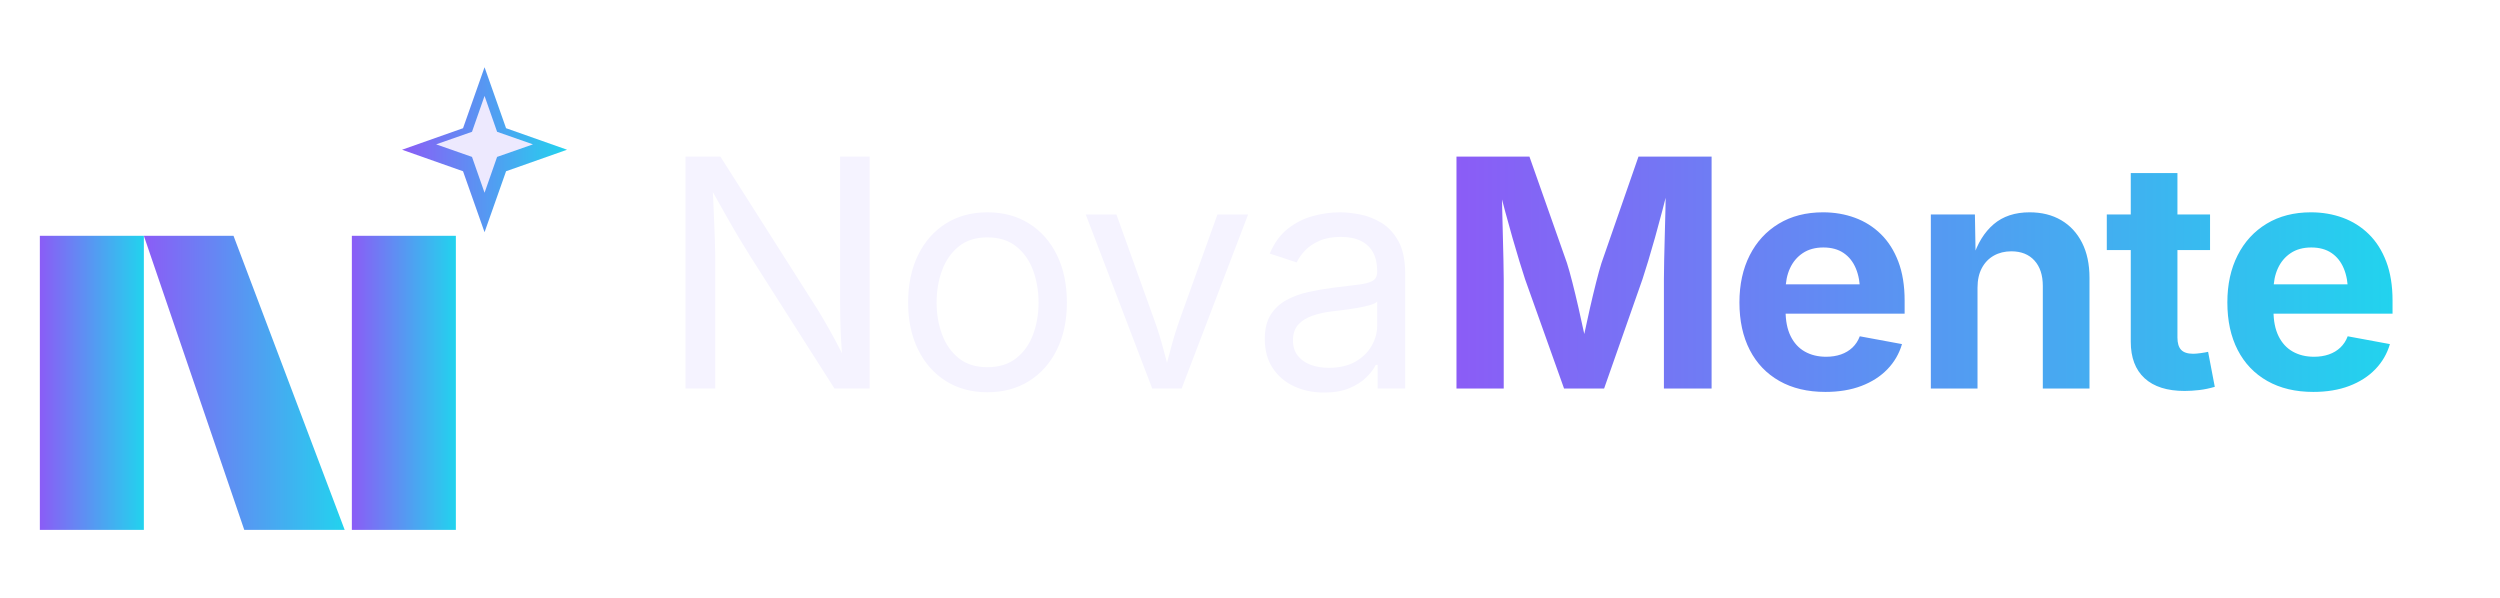
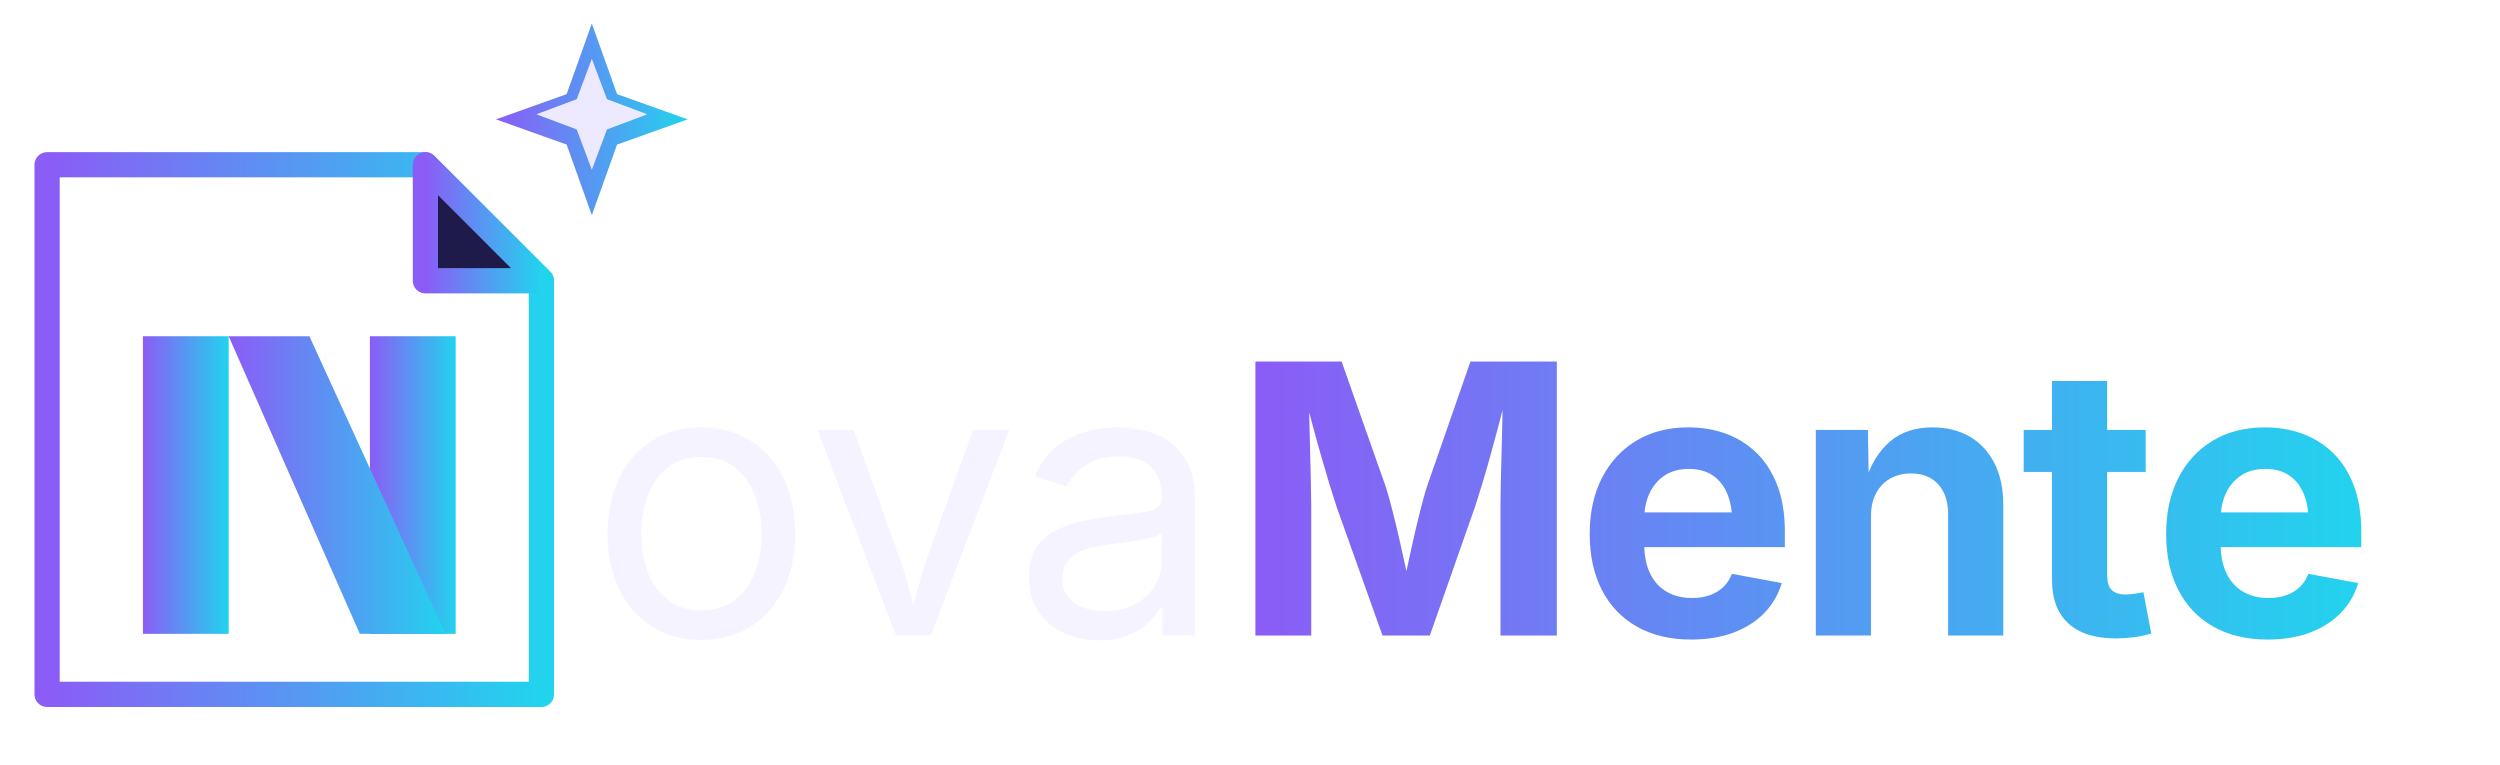
- <svg xmlns="http://www.w3.org/2000/svg" viewBox="0 0 501.91 120" role="img" aria-labelledby="titulo">
+ <svg xmlns="http://www.w3.org/2000/svg" viewBox="0 0 424.84 130" role="img" aria-labelledby="titulo">
  <defs>
    <linearGradient id="wordGrad" x1="0" y1="0" x2="1" y2="0">
      <stop offset="0" stop-color="#8B5CF6" />
      <stop offset="1" stop-color="#22D3EE" />
    </linearGradient>
  </defs>
-   <g transform="translate(-41.68 -19.62) scale(0.36)">
+   <g transform="translate(-59.71 -38.86) scale(0.42857)">
+     <path d="M158 156h150l46 46v164H158z" fill="none" stroke="url(#wordGrad)" stroke-width="10" stroke-linejoin="round" />
+     <path d="M308 156l46 46h-46z" fill="#1E1B4B" stroke="url(#wordGrad)" stroke-width="10" stroke-linejoin="round" />
    <g fill="url(#wordGrad)">
-       <path d="M138 186h58v164h-58z" />
-       <path d="M196 186h50l62 164h-56z" />
-       <path d="M312 186h58v164h-58z" />
+       <path d="M196 224h34v118h-34z" />
+       <path d="M286 224h34v118h-34z" />
+       <path d="M230 224h32l54 118h-34z" />
    </g>
-     <path d="M386 92l12 34 34 12-34 12-12 34-12-34-34-12 34-12z" fill="url(#wordGrad)" />
-     <path d="M386 108l7 20 20 7-20 7-7 20-7-20-20-7 20-7z" fill="#EDE9FE" />
+     <path d="M374 100l10 28 28 10-28 10-10 28-10-28-28-10 28-10z" fill="url(#wordGrad)" />
+     <path d="M374 114l6 16 16 6-16 6-6 16-6-16-16-6 16-6z" fill="#EDE9FE" />
  </g>
-   <path d="M137.625 78.0V31.438H144.625L163.562 61.219Q164.312 62.375 165.375 64.188Q166.438 66.0 167.672 68.281Q168.906 70.562 170.094 73.156H169.25Q168.969 70.469 168.844 68.016Q168.719 65.562 168.688 63.5Q168.656 61.438 168.656 60.0V31.438H174.594V78.0H167.531L150.656 51.5Q149.5 49.656 148.328 47.703Q147.156 45.75 145.656 43.078Q144.156 40.406 141.938 36.469H143.031Q143.188 39.938 143.312 42.875Q143.438 45.812 143.516 48.0Q143.594 50.188 143.594 51.438V78.0Z M198.225 78.75Q193.475 78.75 189.897 76.5Q186.319 74.25 184.319 70.188Q182.319 66.125 182.319 60.75Q182.319 55.281 184.319 51.203Q186.319 47.125 189.897 44.875Q193.475 42.625 198.225 42.625Q203.006 42.625 206.6 44.875Q210.194 47.125 212.194 51.203Q214.194 55.281 214.194 60.75Q214.194 66.125 212.194 70.188Q210.194 74.25 206.6 76.5Q203.006 78.75 198.225 78.75ZM198.225 73.719Q201.756 73.719 204.037 71.906Q206.319 70.094 207.412 67.141Q208.506 64.188 208.506 60.75Q208.506 57.281 207.412 54.297Q206.319 51.312 204.037 49.484Q201.756 47.656 198.225 47.656Q194.725 47.656 192.475 49.484Q190.225 51.312 189.131 54.281Q188.037 57.25 188.037 60.75Q188.037 64.188 189.131 67.141Q190.225 70.094 192.475 71.906Q194.725 73.719 198.225 73.719Z M231.325 78.0 217.981 43.062H224.137L231.575 63.781Q232.762 67.0 233.591 70.203Q234.419 73.406 235.325 76.406H233.262Q234.169 73.406 234.997 70.203Q235.825 67.0 236.981 63.781L244.419 43.062H250.575L237.231 78.0Z M265.831 78.812Q262.519 78.812 259.816 77.562Q257.112 76.312 255.519 73.906Q253.925 71.5 253.925 68.062Q253.925 65.062 255.112 63.188Q256.3 61.312 258.284 60.234Q260.269 59.156 262.675 58.625Q265.081 58.094 267.519 57.781Q270.644 57.375 272.612 57.156Q274.581 56.938 275.534 56.406Q276.487 55.875 276.487 54.594V54.406Q276.487 52.219 275.675 50.703Q274.862 49.188 273.237 48.375Q271.612 47.562 269.175 47.562Q266.675 47.562 264.894 48.344Q263.112 49.125 262.003 50.297Q260.894 51.469 260.331 52.688L254.925 50.906Q256.269 47.719 258.55 45.922Q260.831 44.125 263.581 43.375Q266.331 42.625 269.019 42.625Q270.769 42.625 273.003 43.047Q275.237 43.469 277.316 44.719Q279.394 45.969 280.753 48.422Q282.112 50.875 282.112 54.969V78.0H276.581V73.25H276.206Q275.612 74.469 274.3 75.766Q272.987 77.062 270.894 77.938Q268.8 78.812 265.831 78.812ZM266.8 73.844Q269.925 73.844 272.081 72.625Q274.237 71.406 275.362 69.453Q276.487 67.5 276.487 65.375V60.531Q276.144 60.938 274.987 61.266Q273.831 61.594 272.347 61.844Q270.862 62.094 269.472 62.266Q268.081 62.438 267.269 62.531Q265.237 62.781 263.472 63.391Q261.706 64.0 260.644 65.172Q259.581 66.344 259.581 68.344Q259.581 70.156 260.519 71.375Q261.456 72.594 263.081 73.219Q264.706 73.844 266.8 73.844Z" fill="#F5F3FF" />
-   <path d="M292.408 78.0V31.438H307.055L314.592 52.814Q315.066 54.301 315.674 56.683Q316.282 59.065 316.911 61.814Q317.54 64.563 318.088 67.153Q318.636 69.743 318.992 71.663H317.122Q317.492 69.786 318.032 67.211Q318.572 64.635 319.201 61.879Q319.829 59.123 320.437 56.719Q321.044 54.315 321.517 52.814L328.949 31.438H343.627V78.0H334.054V56.047Q334.054 54.525 334.104 52.251Q334.153 49.977 334.225 47.338Q334.298 44.699 334.361 42.015Q334.425 39.331 334.439 36.974H335.058Q334.452 39.569 333.726 42.326Q333 45.084 332.272 47.685Q331.543 50.286 330.884 52.452Q330.226 54.618 329.754 56.047L322.048 78.0H314.006L306.177 56.047Q305.706 54.632 305.053 52.488Q304.401 50.344 303.655 47.757Q302.91 45.17 302.168 42.398Q301.427 39.626 300.747 36.974H301.495Q301.524 39.23 301.587 41.886Q301.651 44.541 301.716 47.201Q301.781 49.862 301.838 52.172Q301.894 54.482 301.894 56.047V78.0Z M366.469 78.683Q361.119 78.683 357.245 76.492Q353.371 74.301 351.293 70.269Q349.216 66.238 349.216 60.711Q349.216 55.319 351.28 51.251Q353.344 47.183 357.119 44.904Q360.894 42.625 365.998 42.625Q369.421 42.625 372.394 43.716Q375.367 44.806 377.612 47.005Q379.857 49.204 381.119 52.531Q382.381 55.857 382.381 60.347V62.977H353.063V57.08H377.814L373.434 58.661Q373.434 55.933 372.601 53.919Q371.768 51.905 370.132 50.794Q368.496 49.684 366.066 49.684Q363.635 49.684 361.942 50.809Q360.249 51.934 359.365 53.861Q358.481 55.789 358.481 58.244V62.396Q358.481 65.428 359.496 67.489Q360.511 69.551 362.35 70.588Q364.19 71.624 366.618 71.624Q368.259 71.624 369.6 71.157Q370.942 70.689 371.908 69.773Q372.873 68.857 373.378 67.514L381.852 69.082Q381.006 71.977 378.917 74.137Q376.827 76.298 373.681 77.49Q370.535 78.683 366.469 78.683Z M397.014 57.771V78.0H387.643V43.062H396.491L396.641 51.784H396.079Q397.453 47.413 400.254 45.019Q403.056 42.625 407.48 42.625Q411.112 42.625 413.811 44.205Q416.509 45.784 418.002 48.732Q419.495 51.679 419.495 55.779V78.0H410.124V57.412Q410.124 54.157 408.445 52.306Q406.766 50.455 403.801 50.455Q401.824 50.455 400.288 51.321Q398.752 52.187 397.883 53.816Q397.014 55.446 397.014 57.771Z M443.697 43.062V50.204H422.969V43.062ZM427.78 34.75H437.151V67.773Q437.151 69.442 437.893 70.233Q438.636 71.024 440.331 71.024Q440.879 71.024 441.842 70.891Q442.806 70.758 443.307 70.633L444.649 77.661Q443.082 78.125 441.543 78.307Q440.003 78.488 438.589 78.488Q433.332 78.488 430.556 75.937Q427.78 73.386 427.78 68.599Z M464.425 78.683Q459.076 78.683 455.201 76.492Q451.327 74.301 449.25 70.269Q447.173 66.238 447.173 60.711Q447.173 55.319 449.237 51.251Q451.301 47.183 455.075 44.904Q458.85 42.625 463.954 42.625Q467.377 42.625 470.35 43.716Q473.323 44.806 475.568 47.005Q477.814 49.204 479.076 52.531Q480.337 55.857 480.337 60.347V62.977H451.019V57.08H475.771L471.391 58.661Q471.391 55.933 470.557 53.919Q469.724 51.905 468.088 50.794Q466.453 49.684 464.022 49.684Q461.591 49.684 459.898 50.809Q458.205 51.934 457.321 53.861Q456.437 55.789 456.437 58.244V62.396Q456.437 65.428 457.452 67.489Q458.467 69.551 460.306 70.588Q462.146 71.624 464.574 71.624Q466.215 71.624 467.557 71.157Q468.898 70.689 469.864 69.773Q470.829 68.857 471.334 67.514L479.809 69.082Q478.962 71.977 476.873 74.137Q474.784 76.298 471.637 77.49Q468.491 78.683 464.425 78.683Z" fill="url(#wordGrad)" />
+   <path d="M119.156 108.75Q114.406 108.75 110.828 106.5Q107.25 104.25 105.25 100.188Q103.25 96.125 103.25 90.75Q103.25 85.281 105.25 81.203Q107.25 77.125 110.828 74.875Q114.406 72.625 119.156 72.625Q123.938 72.625 127.531 74.875Q131.125 77.125 133.125 81.203Q135.125 85.281 135.125 90.75Q135.125 96.125 133.125 100.188Q131.125 104.25 127.531 106.5Q123.938 108.75 119.156 108.75ZM119.156 103.719Q122.688 103.719 124.969 101.906Q127.25 100.094 128.344 97.141Q129.438 94.188 129.438 90.75Q129.438 87.281 128.344 84.297Q127.25 81.312 124.969 79.484Q122.688 77.656 119.156 77.656Q115.656 77.656 113.406 79.484Q111.156 81.312 110.062 84.281Q108.969 87.25 108.969 90.75Q108.969 94.188 110.062 97.141Q111.156 100.094 113.406 101.906Q115.656 103.719 119.156 103.719Z M152.256 108.0 138.912 73.062H145.069L152.506 93.781Q153.694 97.0 154.522 100.203Q155.35 103.406 156.256 106.406H154.194Q155.1 103.406 155.928 100.203Q156.756 97.0 157.912 93.781L165.35 73.062H171.506L158.162 108.0Z M186.762 108.812Q183.45 108.812 180.747 107.562Q178.044 106.312 176.45 103.906Q174.856 101.5 174.856 98.062Q174.856 95.062 176.044 93.188Q177.231 91.312 179.216 90.234Q181.2 89.156 183.606 88.625Q186.012 88.094 188.45 87.781Q191.575 87.375 193.544 87.156Q195.512 86.938 196.466 86.406Q197.419 85.875 197.419 84.594V84.406Q197.419 82.219 196.606 80.703Q195.794 79.188 194.169 78.375Q192.544 77.562 190.106 77.562Q187.606 77.562 185.825 78.344Q184.044 79.125 182.934 80.297Q181.825 81.469 181.262 82.688L175.856 80.906Q177.2 77.719 179.481 75.922Q181.762 74.125 184.512 73.375Q187.262 72.625 189.95 72.625Q191.7 72.625 193.934 73.047Q196.169 73.469 198.247 74.719Q200.325 75.969 201.684 78.422Q203.044 80.875 203.044 84.969V108.0H197.512V103.25H197.137Q196.544 104.469 195.231 105.766Q193.919 107.062 191.825 107.938Q189.731 108.812 186.762 108.812ZM187.731 103.844Q190.856 103.844 193.012 102.625Q195.169 101.406 196.294 99.453Q197.419 97.5 197.419 95.375V90.531Q197.075 90.938 195.919 91.266Q194.762 91.594 193.278 91.844Q191.794 92.094 190.403 92.266Q189.012 92.438 188.2 92.531Q186.169 92.781 184.403 93.391Q182.637 94.0 181.575 95.172Q180.512 96.344 180.512 98.344Q180.512 100.156 181.45 101.375Q182.387 102.594 184.012 103.219Q185.637 103.844 187.731 103.844Z" fill="#F5F3FF" />
+   <path d="M213.339 108.0V61.438H227.986L235.523 82.814Q235.997 84.301 236.605 86.683Q237.214 89.065 237.842 91.814Q238.471 94.563 239.019 97.153Q239.567 99.743 239.923 101.663H238.054Q238.424 99.786 238.963 97.211Q239.503 94.635 240.132 91.879Q240.761 89.123 241.368 86.719Q241.975 84.315 242.449 82.814L249.88 61.438H264.559V108.0H254.986V86.047Q254.986 84.525 255.035 82.251Q255.084 79.977 255.157 77.338Q255.229 74.699 255.293 72.015Q255.356 69.331 255.371 66.974H255.989Q255.383 69.569 254.657 72.326Q253.931 75.084 253.203 77.685Q252.474 80.286 251.816 82.452Q251.157 84.618 250.686 86.047L242.979 108.0H234.938L227.109 86.047Q226.637 84.632 225.985 82.488Q225.332 80.344 224.586 77.757Q223.841 75.17 223.1 72.398Q222.358 69.626 221.678 66.974H222.426Q222.455 69.23 222.519 71.886Q222.582 74.541 222.647 77.201Q222.712 79.862 222.769 82.172Q222.826 84.482 222.826 86.047V108.0Z M287.4 108.683Q282.051 108.683 278.176 106.492Q274.302 104.301 272.225 100.269Q270.148 96.238 270.148 90.711Q270.148 85.319 272.212 81.251Q274.276 77.183 278.05 74.904Q281.825 72.625 286.929 72.625Q290.352 72.625 293.325 73.716Q296.298 74.806 298.543 77.005Q300.789 79.204 302.051 82.531Q303.312 85.857 303.312 90.347V92.977H273.994V87.08H298.746L294.366 88.661Q294.366 85.933 293.532 83.919Q292.699 81.905 291.063 80.794Q289.428 79.684 286.997 79.684Q284.566 79.684 282.873 80.809Q281.18 81.934 280.296 83.861Q279.412 85.789 279.412 88.244V92.396Q279.412 95.428 280.427 97.489Q281.442 99.551 283.281 100.588Q285.121 101.624 287.549 101.624Q289.19 101.624 290.532 101.157Q291.873 100.689 292.839 99.773Q293.804 98.857 294.309 97.514L302.784 99.082Q301.937 101.977 299.848 104.137Q297.759 106.298 294.612 107.49Q291.466 108.683 287.4 108.683Z M317.945 87.771V108.0H308.574V73.062H317.422L317.572 81.784H317.01Q318.384 77.413 321.186 75.019Q323.987 72.625 328.411 72.625Q332.044 72.625 334.742 74.205Q337.441 75.784 338.933 78.732Q340.426 81.679 340.426 85.779V108.0H331.055V87.412Q331.055 84.157 329.376 82.306Q327.697 80.455 324.732 80.455Q322.756 80.455 321.22 81.321Q319.684 82.187 318.814 83.816Q317.945 85.446 317.945 87.771Z M364.629 73.062V80.204H343.9V73.062ZM348.711 64.75H358.082V97.773Q358.082 99.442 358.825 100.233Q359.567 101.024 361.262 101.024Q361.811 101.024 362.774 100.891Q363.737 100.758 364.239 100.633L365.581 107.661Q364.014 108.125 362.474 108.307Q360.934 108.488 359.52 108.488Q354.263 108.488 351.487 105.937Q348.711 103.386 348.711 98.599Z M385.356 108.683Q380.007 108.683 376.133 106.492Q372.258 104.301 370.181 100.269Q368.104 96.238 368.104 90.711Q368.104 85.319 370.168 81.251Q372.232 77.183 376.007 74.904Q379.781 72.625 384.886 72.625Q388.308 72.625 391.281 73.716Q394.254 74.806 396.5 77.005Q398.745 79.204 400.007 82.531Q401.269 85.857 401.269 90.347V92.977H371.95V87.08H396.702L392.322 88.661Q392.322 85.933 391.488 83.919Q390.655 81.905 389.019 80.794Q387.384 79.684 384.953 79.684Q382.522 79.684 380.829 80.809Q379.136 81.934 378.252 83.861Q377.369 85.789 377.369 88.244V92.396Q377.369 95.428 378.383 97.489Q379.398 99.551 381.238 100.588Q383.077 101.624 385.506 101.624Q387.146 101.624 388.488 101.157Q389.829 100.689 390.795 99.773Q391.761 98.857 392.265 97.514L400.74 99.082Q399.894 101.977 397.804 104.137Q395.715 106.298 392.569 107.49Q389.422 108.683 385.356 108.683Z" fill="url(#wordGrad)" />
</svg>
